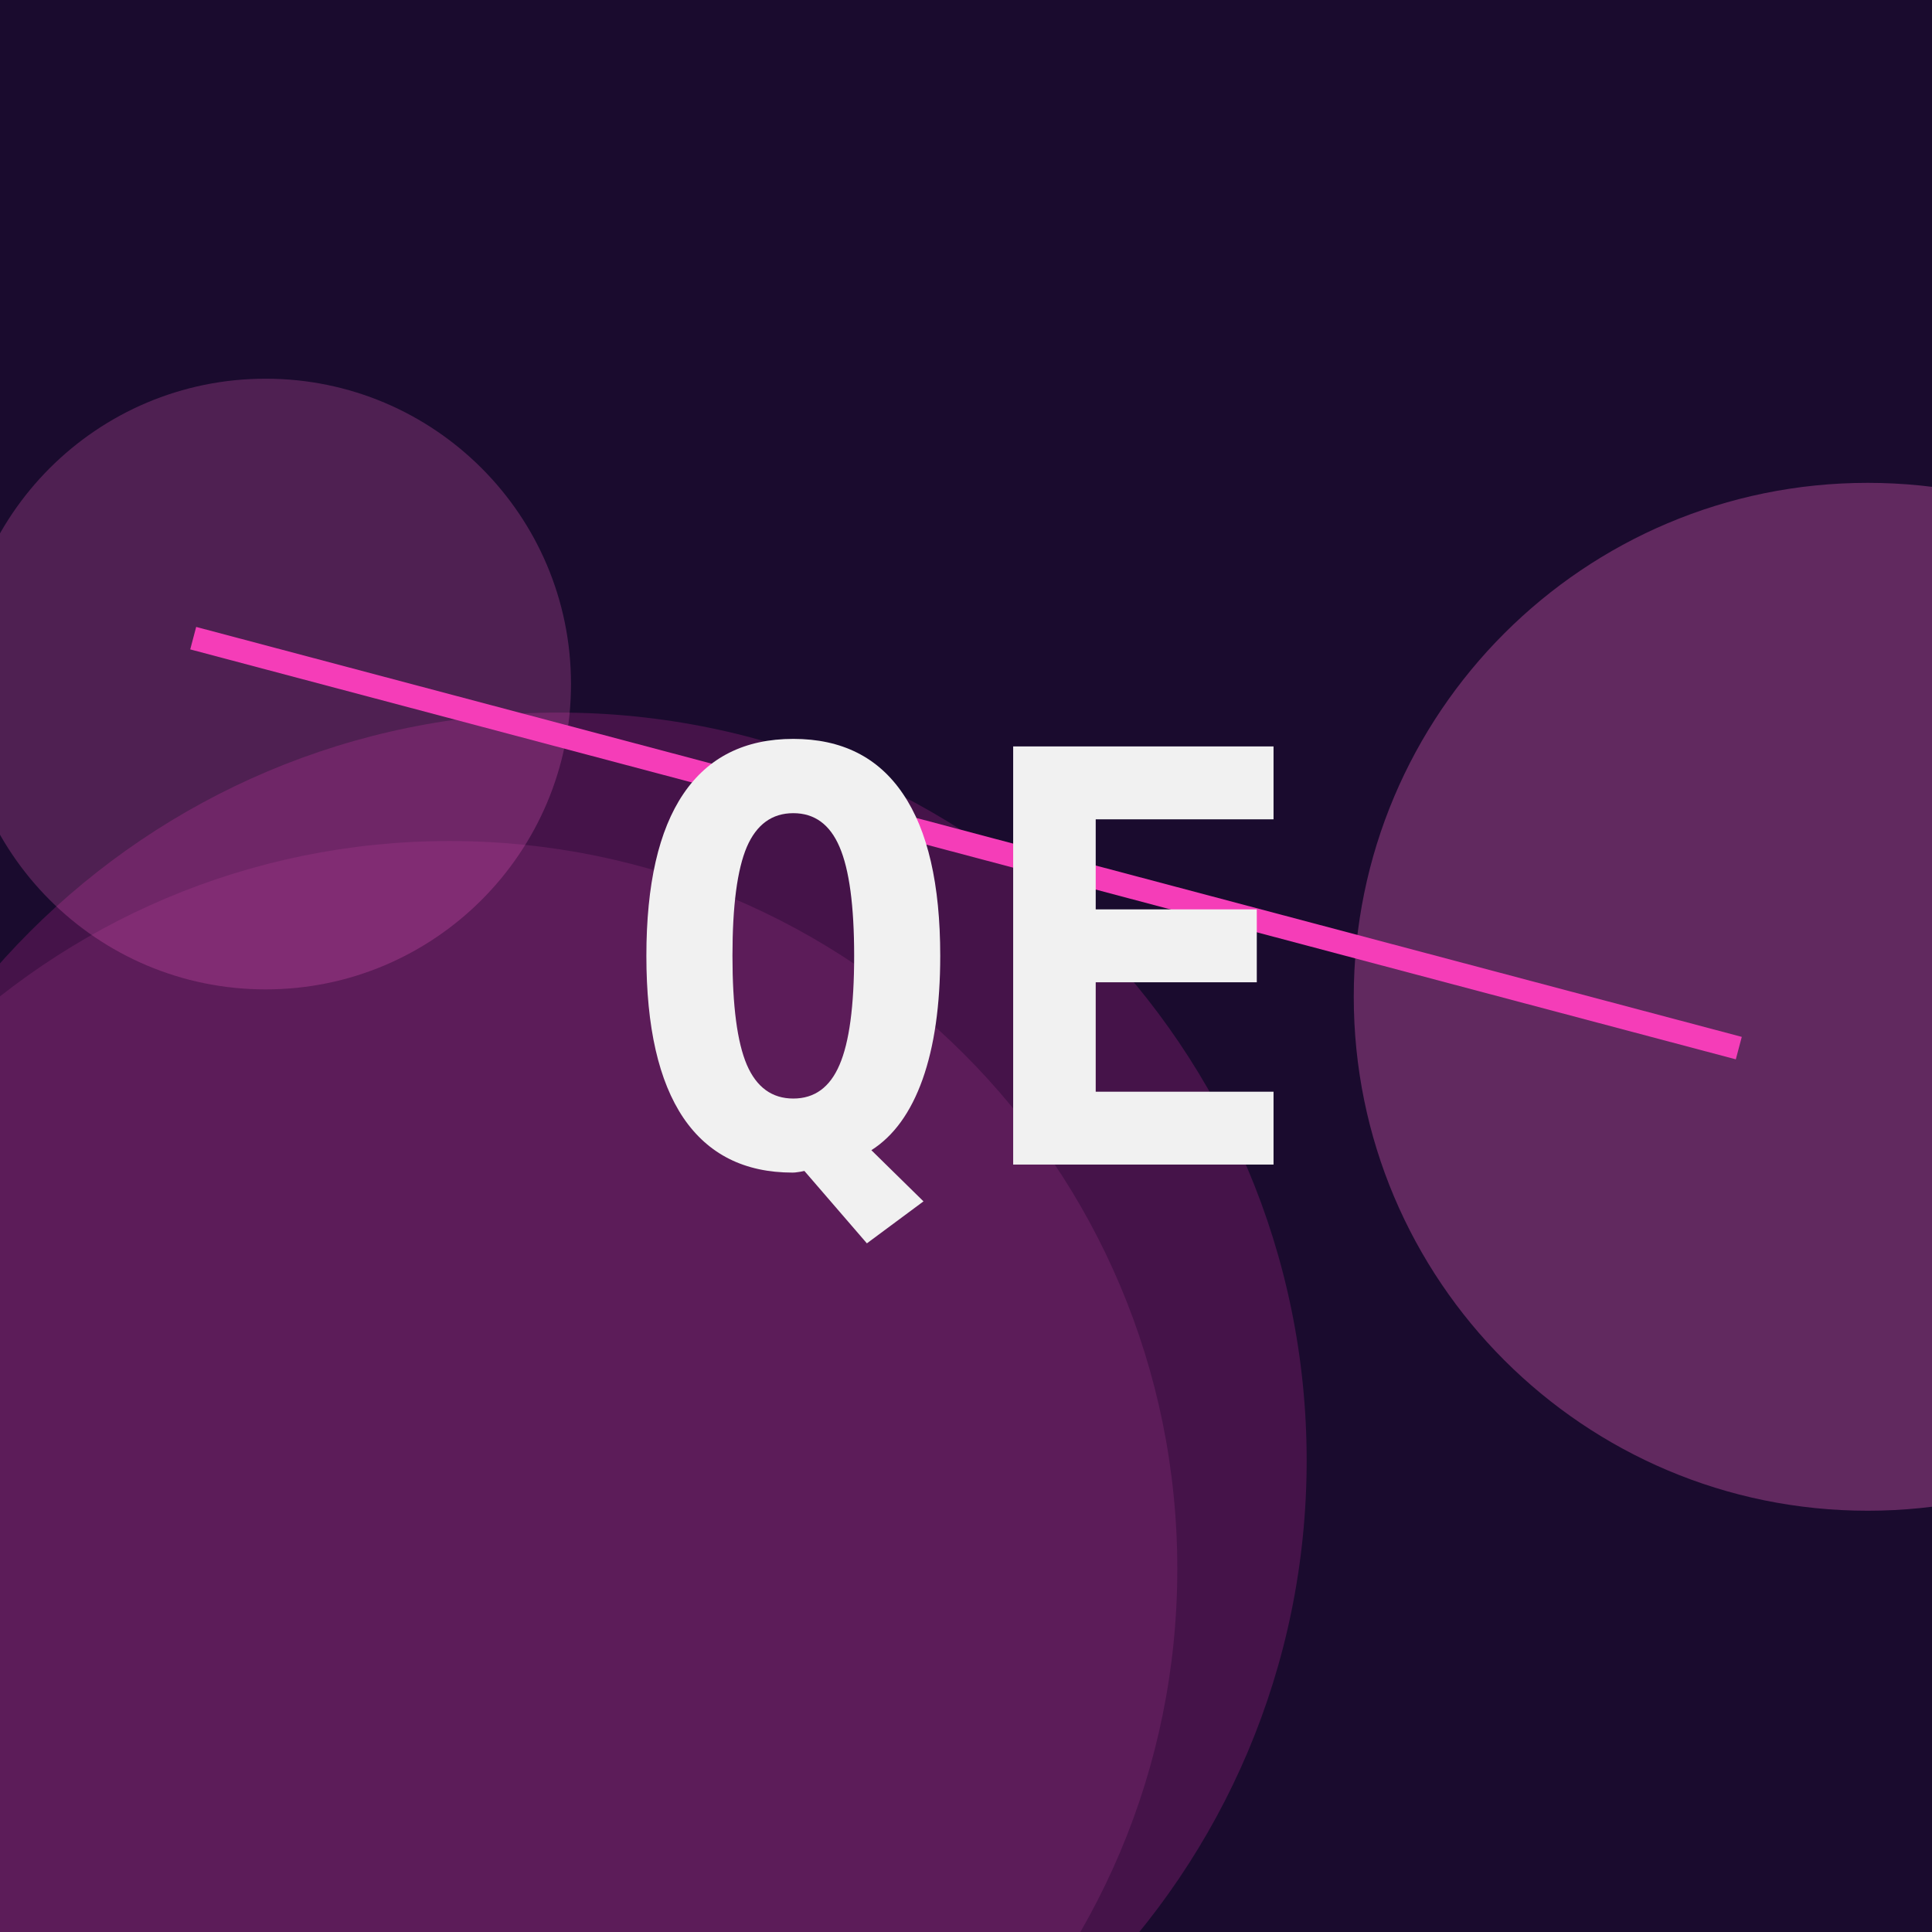
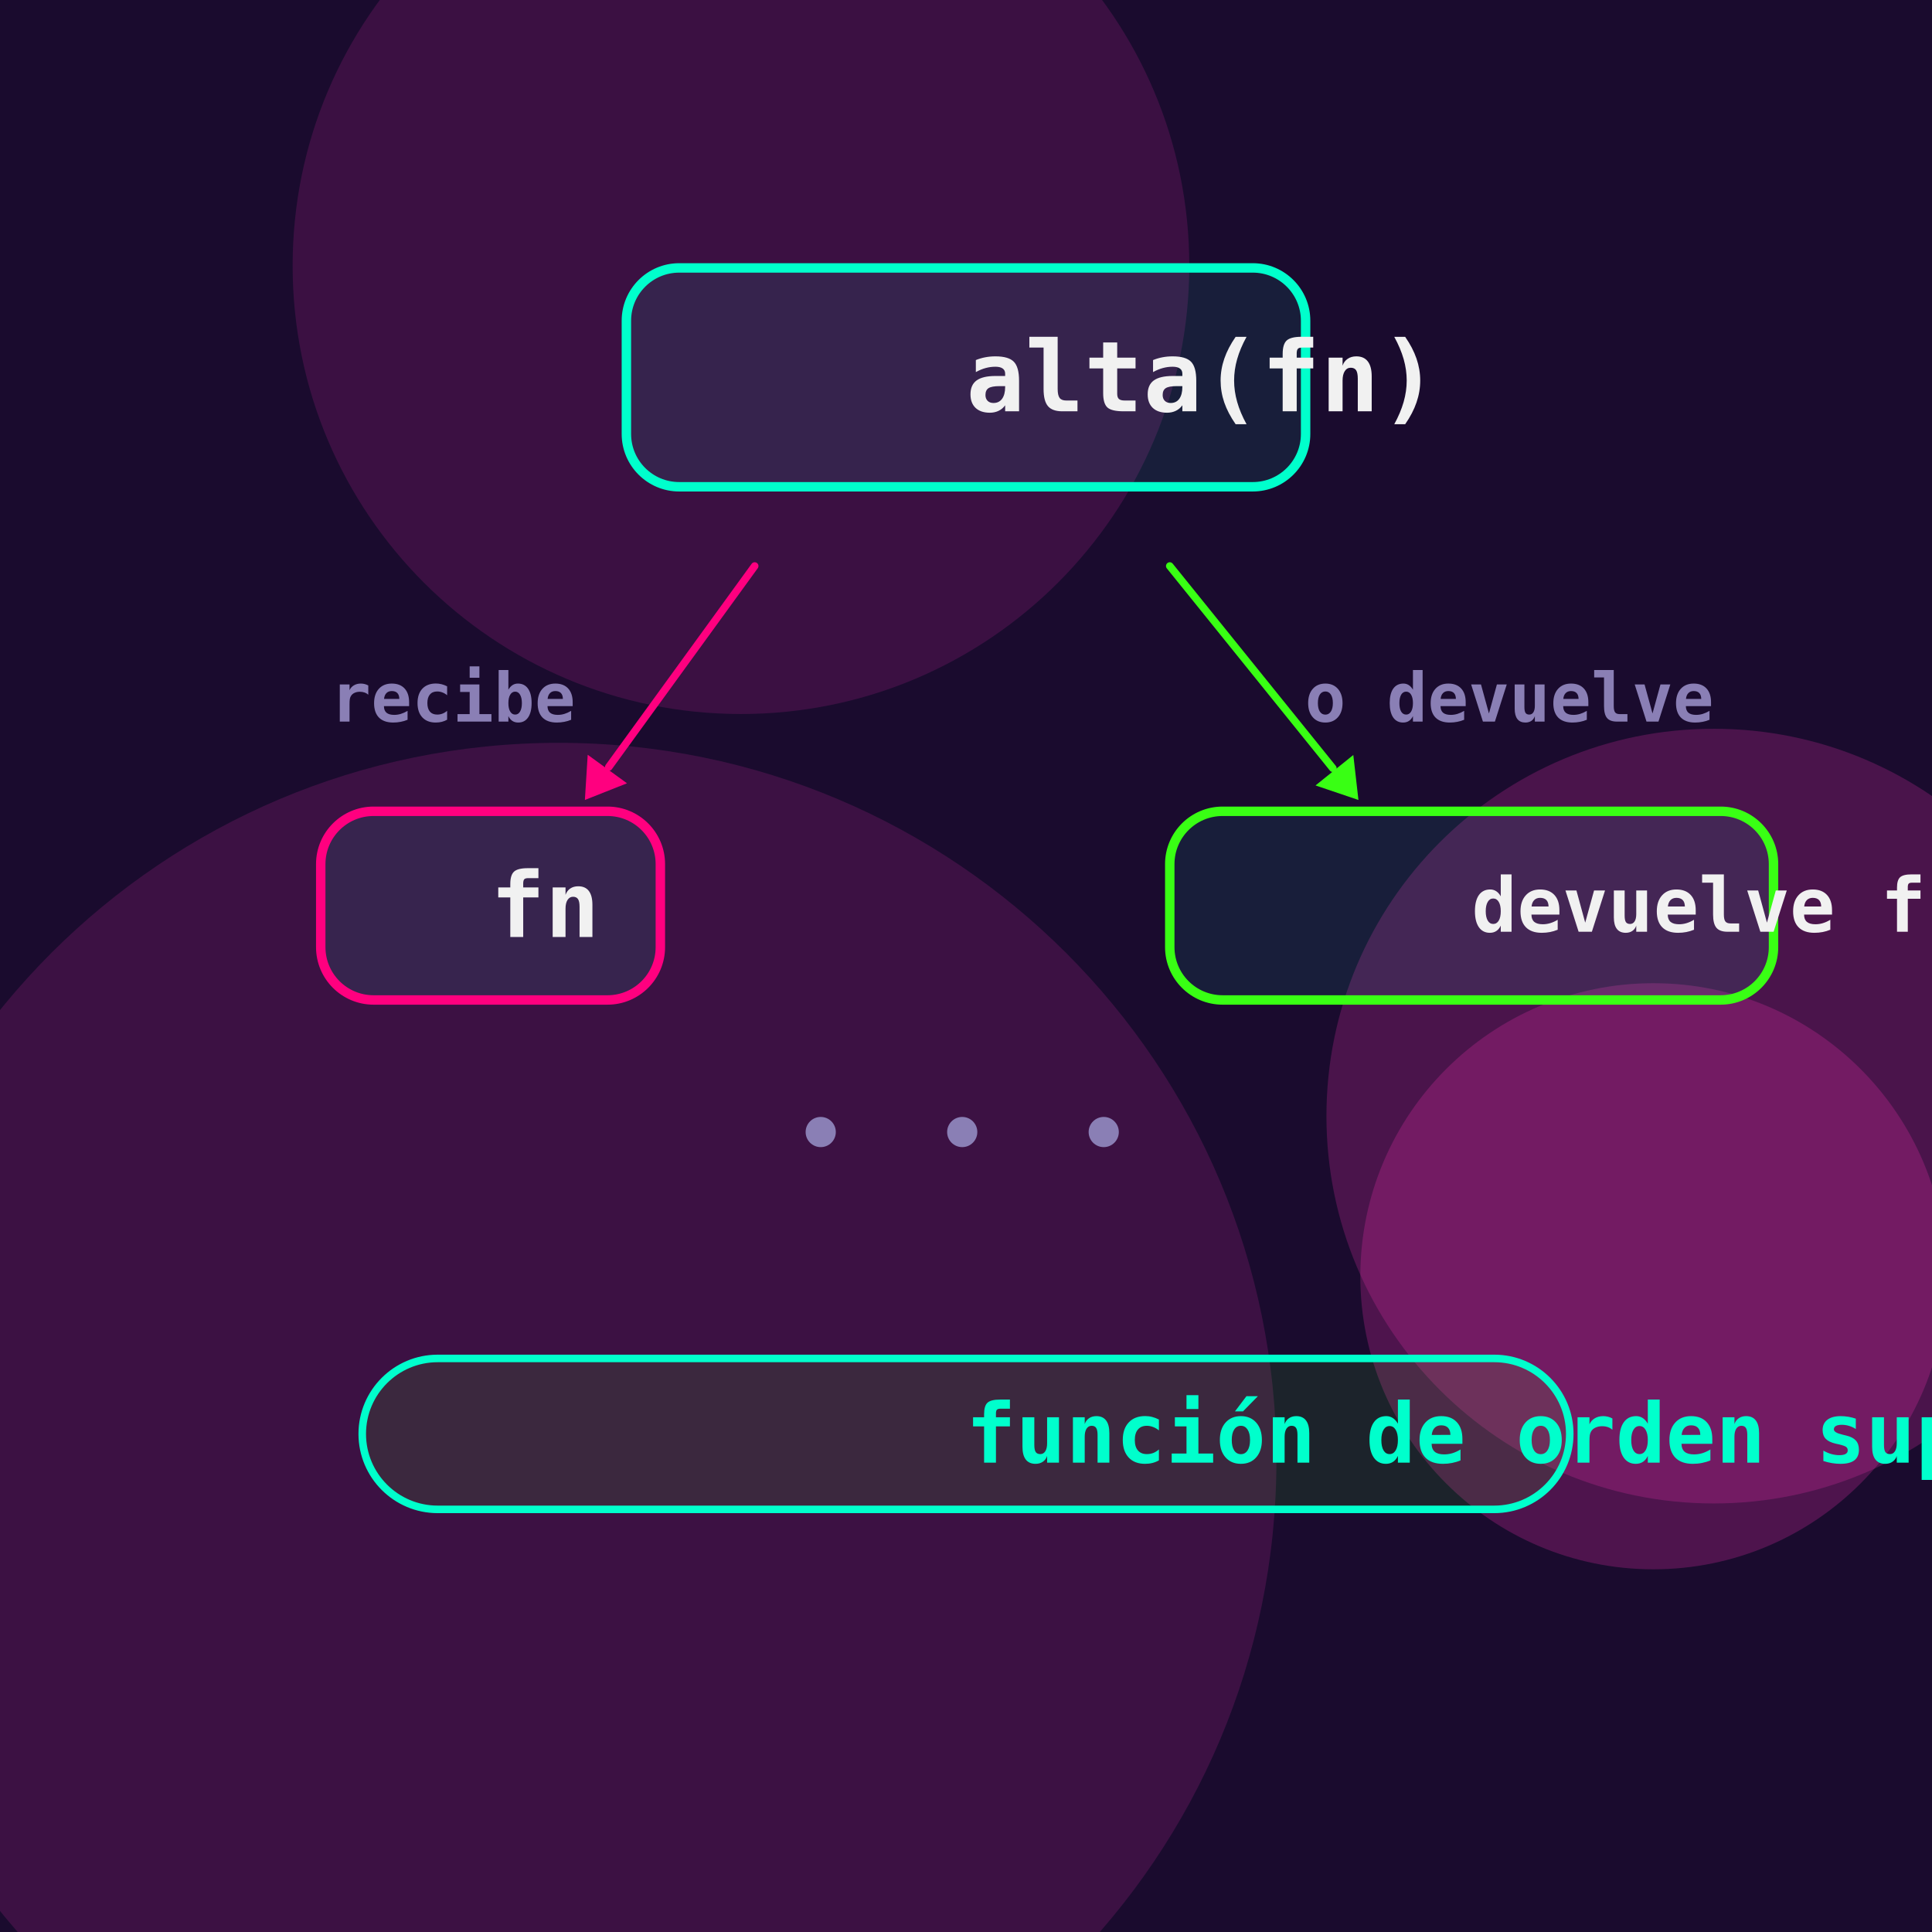
- <svg xmlns="http://www.w3.org/2000/svg" viewBox="0 0 128 128" width="128" height="128" role="img" aria-label="¿Qué es una función de orden superior?">
-   <rect width="128" height="128" fill="#1a0b2e" />
-   <circle cx="37.02" cy="96.76" r="49.55" fill="hsl(320 90% 58%)" fill-opacity="0.20" />
-   <circle cx="17.60" cy="45.32" r="20.23" fill="hsl(320 90% 68%)" fill-opacity="0.24" />
-   <circle cx="29.78" cy="103.94" r="48.22" fill="hsl(320 90% 65%)" fill-opacity="0.13" />
-   <circle cx="123.74" cy="66.04" r="34.05" fill="hsl(320 90% 69%)" fill-opacity="0.32" />
-   <line x1="12.80" y1="42.28" x2="115.20" y2="69.44" stroke="hsl(320 90% 60%)" stroke-width="1.54" />
-   <text x="64" y="64" text-anchor="middle" dominant-baseline="central" font-family="ui-monospace, monospace" font-size="38" font-weight="700" fill="#f1f1f1">QE</text>
+ <svg xmlns="http://www.w3.org/2000/svg" viewBox="0 0 512 512" width="512" height="512" role="img" aria-label="¿Qué es una función de orden superior?">
+   <rect x="0" y="0" width="512" height="512" fill="#1a0b2e" />
+   <ellipse cx="148.07" cy="387.05" rx="190.19" ry="190.19" fill="hsl(320 90% 58% / 0.159)" />
+   <ellipse cx="196.36" cy="70.41" rx="118.81" ry="118.81" fill="hsl(320 90% 58% / 0.153)" />
+   <ellipse cx="454.17" cy="295.78" rx="102.65" ry="102.65" fill="hsl(320 90% 58% / 0.221)" />
+   <ellipse cx="438.16" cy="338.22" rx="77.66" ry="77.66" fill="hsl(320 90% 58% / 0.237)" />
+   <rect x="166" y="71" width="180" height="58" rx="14" fill="rgba(0, 255, 204, 0.08)" stroke="#00ffcc" stroke-width="2.5" />
+   <text x="256" y="100" text-anchor="center" dominant-baseline="central" font-family="ui-monospace, SFMono-Regular, Menlo, monospace" font-size="26" font-weight="700" fill="#f1f1f1">alta(fn)</text>
+   <rect x="85" y="215" width="90" height="50" rx="14" fill="rgba(0, 255, 204, 0.08)" stroke="#ff007f" stroke-width="2.5" />
+   <text x="130" y="240" text-anchor="center" dominant-baseline="central" font-family="ui-monospace, SFMono-Regular, Menlo, monospace" font-size="24" font-weight="700" fill="#f1f1f1">fn</text>
+   <line x1="200" y1="150" x2="161.34" y2="203.26" stroke="#ff007f" stroke-width="2" stroke-linecap="round" />
+   <polygon points="155,212 155.75,200.02 166.16,207.58" fill="#ff007f" />
+   <text x="120" y="185" text-anchor="middle" dominant-baseline="central" font-family="ui-monospace, SFMono-Regular, Menlo, monospace" font-size="18" font-weight="700" fill="#8a7fb5">recibe</text>
+   <rect x="310" y="215" width="160" height="50" rx="14" fill="rgba(0, 255, 204, 0.08)" stroke="#39ff14" stroke-width="2.5" />
+   <text x="390" y="240" text-anchor="center" dominant-baseline="central" font-family="ui-monospace, SFMono-Regular, Menlo, monospace" font-size="20" font-weight="700" fill="#f1f1f1">devuelve f</text>
+   <line x1="310" y1="150" x2="353.22" y2="203.59" stroke="#39ff14" stroke-width="2" stroke-linecap="round" />
+   <polygon points="360,212 348.63,208.15 358.64,200.08" fill="#39ff14" />
+   <text x="400" y="185" text-anchor="middle" dominant-baseline="central" font-family="ui-monospace, SFMono-Regular, Menlo, monospace" font-size="18" font-weight="700" fill="#8a7fb5">o devuelve</text>
+   <rect x="96" y="360" width="320" height="40" rx="20" fill="rgba(57, 255, 20, 0.1)" stroke="#00ffcc" stroke-width="2" />
+   <text x="256" y="380" text-anchor="center" dominant-baseline="central" font-family="ui-monospace, SFMono-Regular, Menlo, monospace" font-size="22" font-weight="700" fill="#00ffcc">función de orden superior</text>
+   <ellipse cx="217.5" cy="300" rx="4" ry="4" fill="#8a7fb5" />
+   <ellipse cx="255" cy="300" rx="4" ry="4" fill="#8a7fb5" />
+   <ellipse cx="292.5" cy="300" rx="4" ry="4" fill="#8a7fb5" />
</svg>
